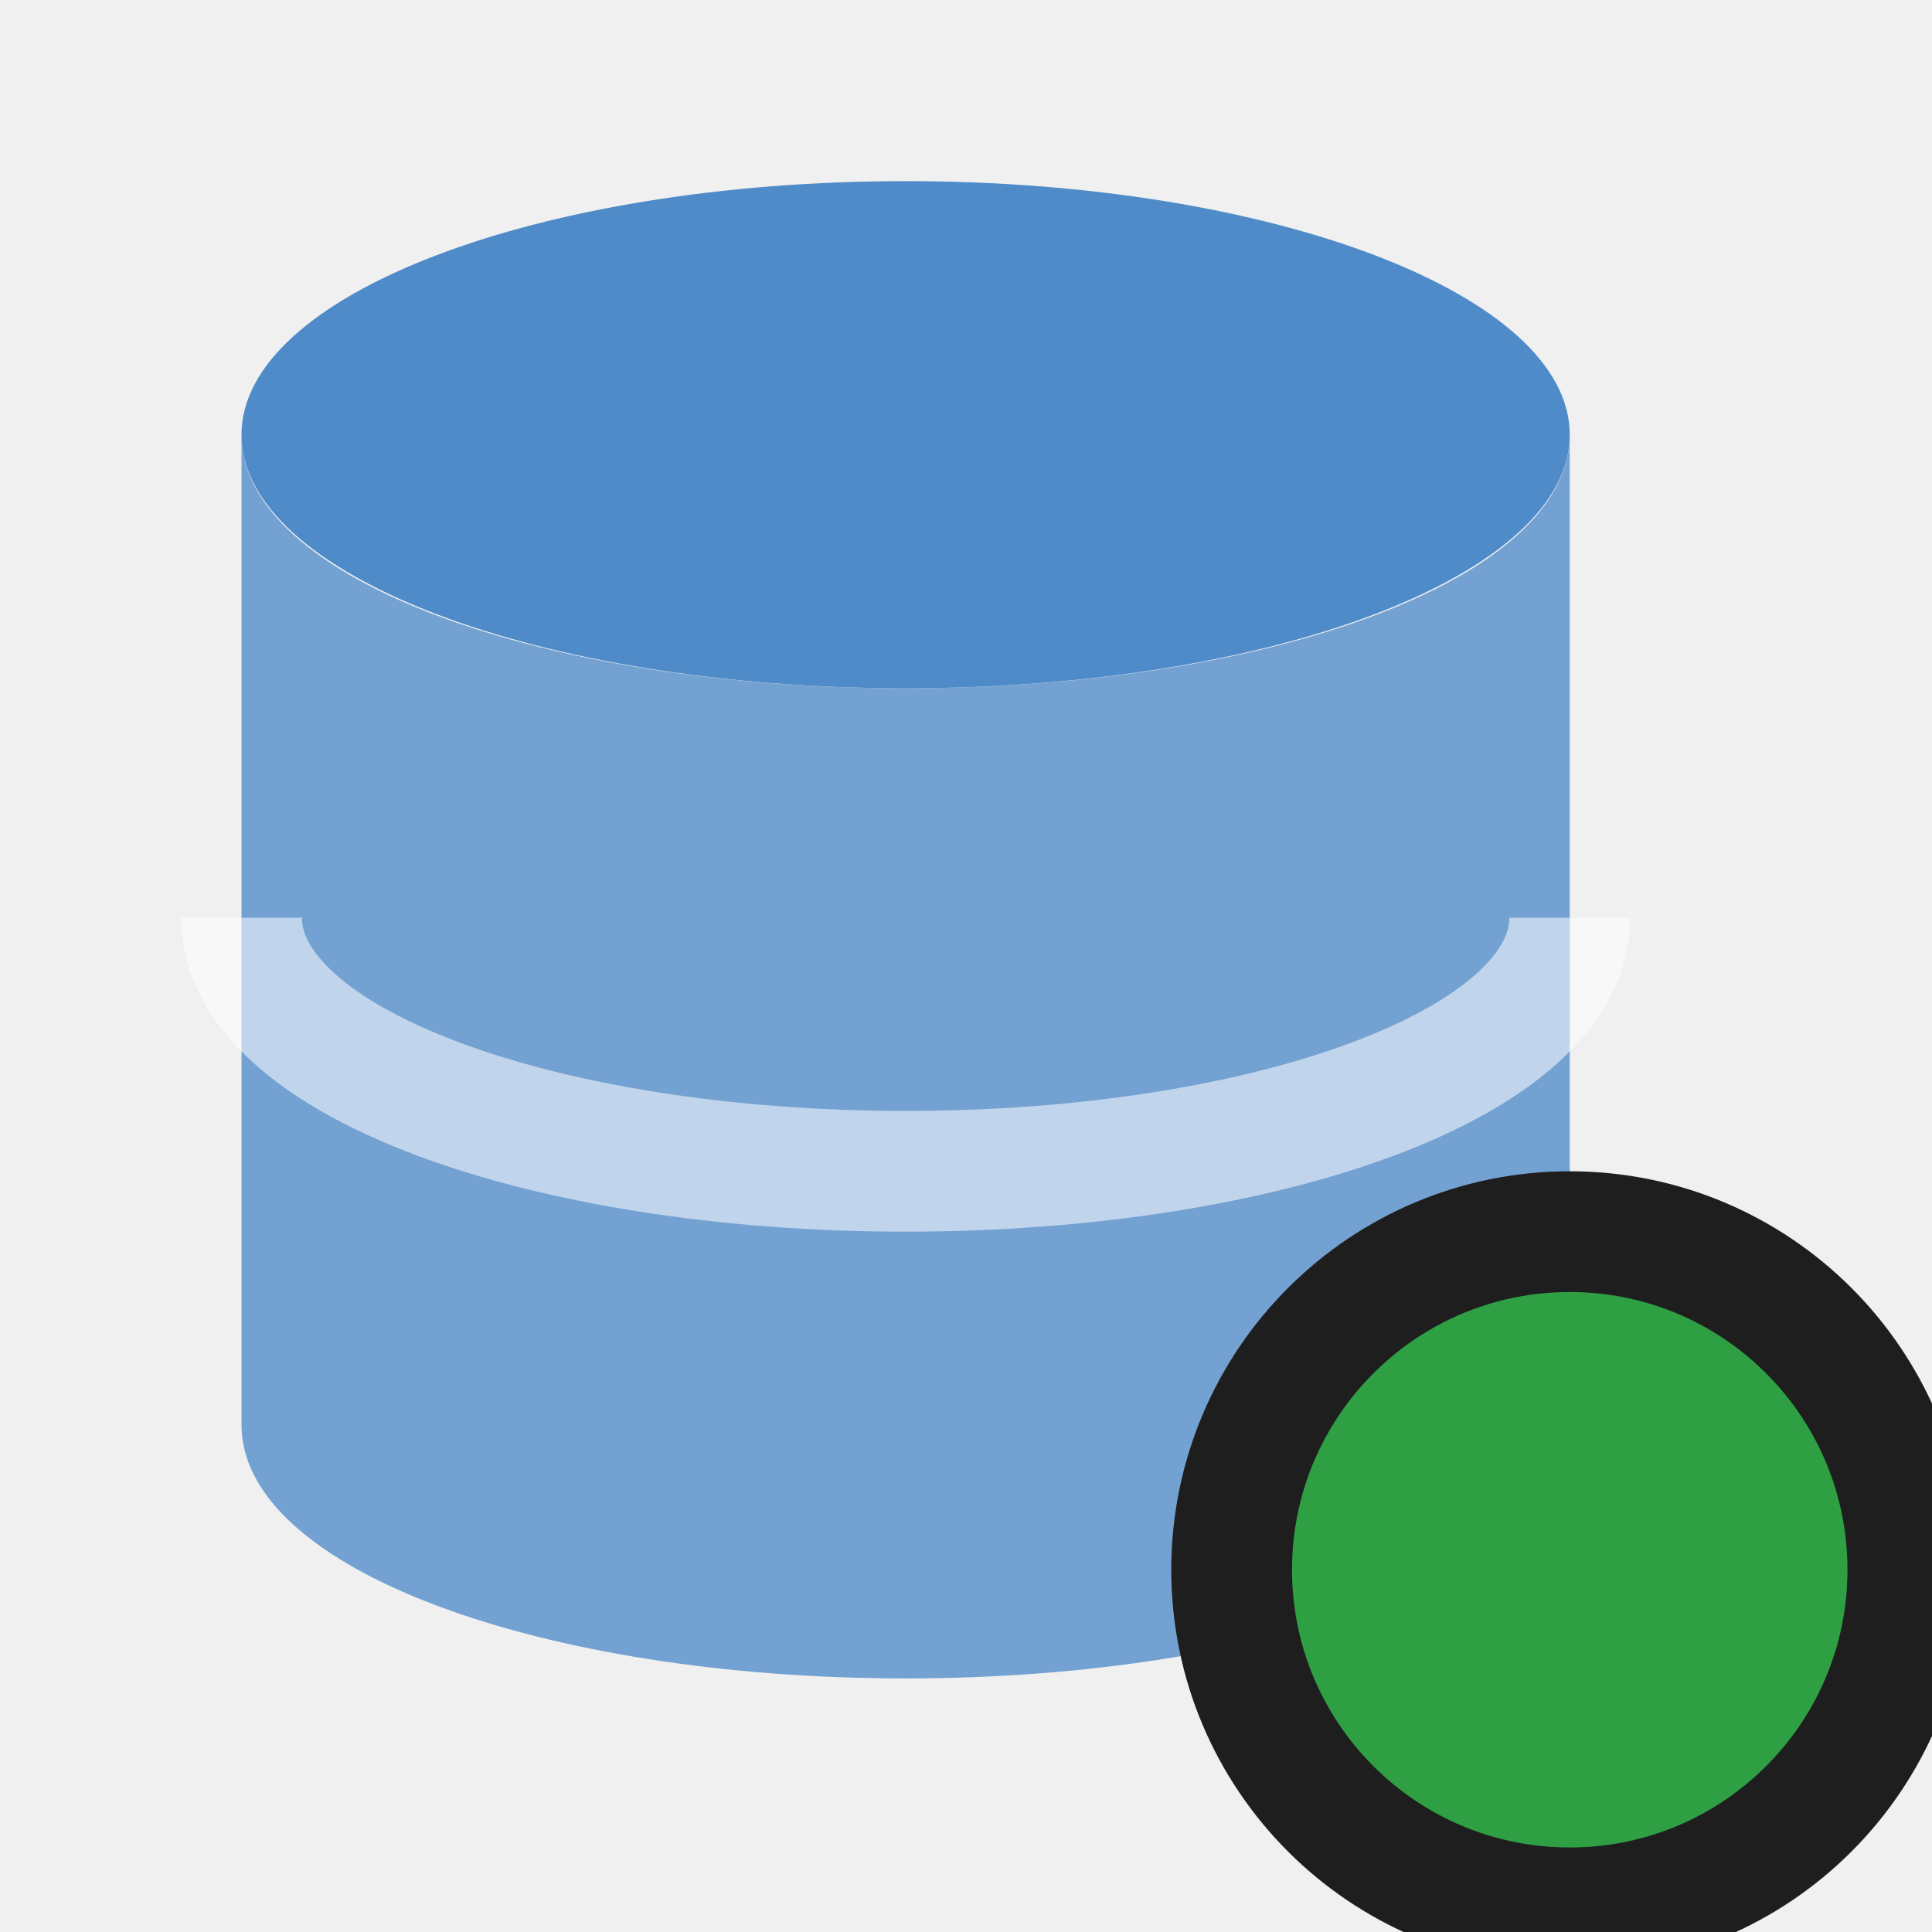
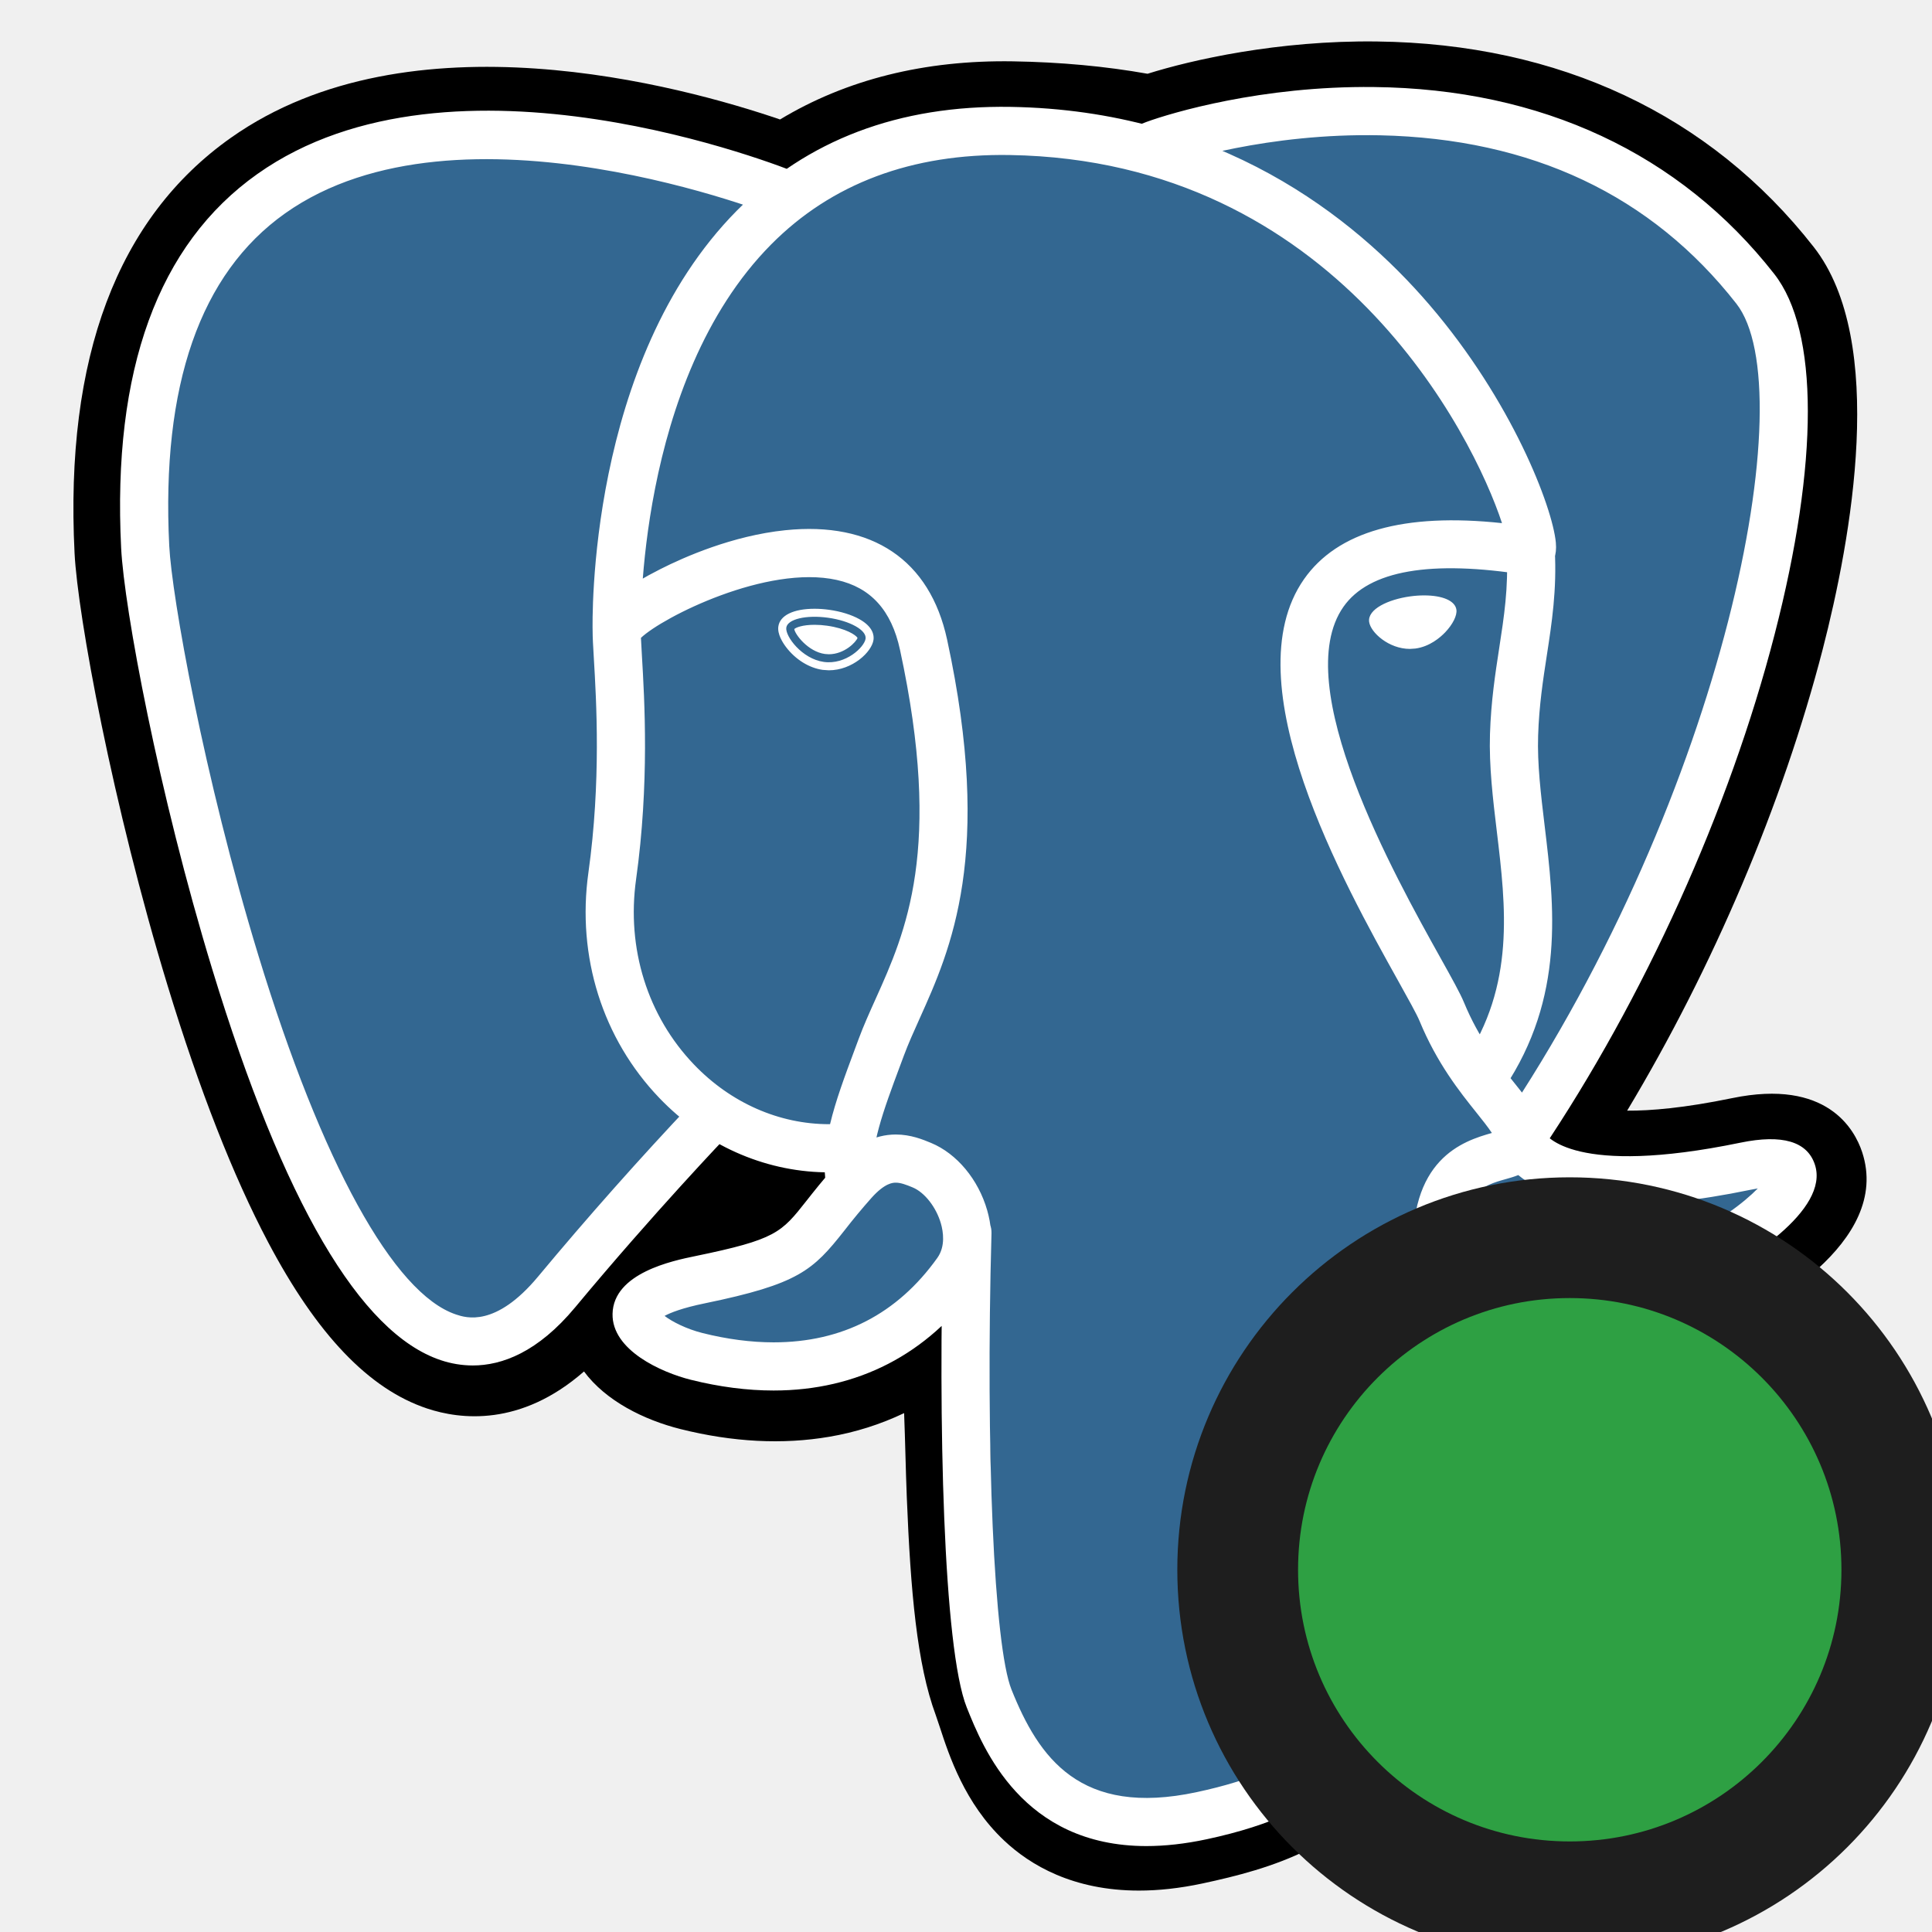
- <svg xmlns="http://www.w3.org/2000/svg" width="16" height="16" viewBox="0 0 16 16">
-   <ellipse cx="7.5" cy="3.6" rx="5.5" ry="2.1" fill="#4F8BC9" />
-   <path d="M2 3.6v8.2c0 1.2 2.5 2.1 5.5 2.1s5.5-.9 5.5-2.1V3.6c0 1.2-2.5 2.1-5.5 2.1S2 4.8 2 3.6z" fill="#4F8BC9" opacity=".78" />
-   <path d="M2 7.6c0 1.2 2.5 2.1 5.5 2.1s5.5-.9 5.5-2.1" stroke="#fff" stroke-opacity=".55" fill="none" />
-   <circle cx="13" cy="13" r="2.8" fill="#2EA043" stroke="#1e1e1e" stroke-width="1" />
+ <svg xmlns="http://www.w3.org/2000/svg" width="16" height="16" viewBox="0 0 128 128">
+   <path d="M93.809 92.112c.785-6.533.55-7.492 5.416-6.433l1.235.108c3.742.17 8.637-.602 11.513-1.938 6.191-2.873 9.861-7.668 3.758-6.409-13.924 2.873-14.881-1.842-14.881-1.842 14.703-21.815 20.849-49.508 15.543-56.287-14.47-18.489-39.517-9.746-39.936-9.52l-.134.025c-2.751-.571-5.83-.912-9.289-.968-6.301-.104-11.082 1.652-14.709 4.402 0 0-44.683-18.409-42.604 23.151.442 8.841 12.672 66.898 27.26 49.362 5.332-6.412 10.484-11.834 10.484-11.834 2.558 1.699 5.622 2.567 8.834 2.255l.249-.212c-.078.796-.044 1.575.099 2.497-3.757 4.199-2.653 4.936-10.166 6.482-7.602 1.566-3.136 4.355-.221 5.084 3.535.884 11.712 2.136 17.238-5.598l-.22.882c1.474 1.18 1.375 8.477 1.583 13.69.209 5.214.558 10.079 1.621 12.948 1.063 2.868 2.317 10.256 12.191 8.14 8.252-1.764 14.561-4.309 15.136-27.985" />
+   <path d="M75.458 125.256c-4.367 0-7.211-1.689-8.938-3.32-2.607-2.46-3.641-5.629-4.259-7.522l-.267-.79c-1.244-3.358-1.666-8.193-1.916-14.419-.038-.935-.064-1.898-.093-2.919-.021-.747-.047-1.684-.085-2.664a18.8 18.8 0 01-4.962 1.568c-3.079.526-6.389.356-9.84-.507-2.435-.609-4.965-1.871-6.407-3.82-4.203 3.681-8.212 3.182-10.396 2.453-3.853-1.285-7.301-4.896-10.542-11.037-2.309-4.375-4.542-10.075-6.638-16.943-3.65-11.96-5.969-24.557-6.175-28.693C4.292 23.698 7.777 14.44 15.296 9.129 27.157.751 45.128 5.678 51.68 7.915c4.402-2.653 9.581-3.944 15.433-3.851 3.143.051 6.136.327 8.916.823 2.9-.912 8.628-2.221 15.185-2.139 12.081.144 22.092 4.852 28.949 13.615 4.894 6.252 2.474 19.381.597 26.651-2.642 10.226-7.271 21.102-12.957 30.57 1.544.011 3.781-.174 6.961-.831 6.274-1.295 8.109 2.069 8.607 3.575 1.995 6.042-6.677 10.608-9.382 11.864-3.466 1.609-9.117 2.589-13.745 2.377l-.202-.013-1.216-.107-.12 1.014-.116.991c-.311 11.999-2.025 19.598-5.552 24.619-3.697 5.264-8.835 6.739-13.361 7.709-1.544.33-2.947.474-4.219.474zm-9.19-43.671c2.819 2.256 3.066 6.501 3.287 14.434.028.99.054 1.927.089 2.802.106 2.65.355 8.855 1.327 11.477.137.371.26.747.39 1.146 1.083 3.316 1.626 4.979 6.309 3.978 3.931-.843 5.952-1.599 7.534-3.851 2.299-3.274 3.585-9.86 3.821-19.575l4.783.116-4.75-.57.14-1.186c.455-3.91.783-6.734 3.396-8.602 2.097-1.498 4.486-1.353 6.389-1.01-2.091-1.58-2.669-3.433-2.823-4.193l-.399-1.965 1.121-1.663c6.457-9.58 11.781-21.354 14.609-32.304 2.906-11.251 2.02-17.226 1.134-18.356-11.729-14.987-32.068-8.799-34.192-8.097l-.359.194-1.8.335-.922-.191c-2.542-.528-5.366-.82-8.393-.869-4.756-.08-8.593 1.044-11.739 3.431l-2.183 1.655-2.533-1.043c-5.412-2.213-21.308-6.662-29.696-.721-4.656 3.298-6.777 9.76-6.305 19.207.156 3.119 2.275 14.926 5.771 26.377 4.831 15.825 9.221 21.082 11.054 21.693.32.108 1.15-.537 1.976-1.529a270.708 270.708 0 0110.694-12.07l2.77-2.915 3.349 2.225c1.35.897 2.839 1.406 4.368 1.502l7.987-6.812-1.157 11.808c-.026.265-.039.626.065 1.296l.348 2.238-1.51 1.688-.174.196 4.388 2.025 1.836-2.301z" />
+   <path fill="#336791" d="M115.731 77.44c-13.925 2.873-14.882-1.842-14.882-1.842 14.703-21.816 20.849-49.51 15.545-56.287C101.924.823 76.875 9.566 76.457 9.793l-.135.024c-2.751-.571-5.83-.911-9.291-.967-6.301-.103-11.08 1.652-14.707 4.402 0 0-44.684-18.408-42.606 23.151.442 8.842 12.672 66.899 27.26 49.363 5.332-6.412 10.483-11.834 10.483-11.834 2.559 1.699 5.622 2.567 8.833 2.255l.25-.212c-.078.796-.042 1.575.1 2.497-3.758 4.199-2.654 4.936-10.167 6.482-7.602 1.566-3.136 4.355-.22 5.084 3.534.884 11.712 2.136 17.237-5.598l-.221.882c1.473 1.18 2.507 7.672 2.334 13.557-.174 5.885-.29 9.926.871 13.082 1.16 3.156 2.316 10.256 12.192 8.14 8.252-1.768 12.528-6.351 13.124-13.995.422-5.435 1.377-4.631 1.438-9.49l.767-2.3c.884-7.367.14-9.743 5.225-8.638l1.235.108c3.742.17 8.639-.602 11.514-1.938 6.19-2.871 9.861-7.667 3.758-6.408z" />
+   <path fill="#fff" d="M75.957 122.307c-8.232 0-10.84-6.519-11.907-9.185-1.562-3.907-1.899-19.069-1.551-31.503a1.59 1.59 0 011.64-1.55 1.594 1.594 0 011.55 1.639c-.401 14.341.168 27.337 1.324 30.229 1.804 4.509 4.54 8.453 12.275 6.796 7.343-1.575 10.093-4.359 11.318-11.46.94-5.449 2.799-20.951 3.028-24.01a1.593 1.593 0 011.71-1.472 1.597 1.597 0 011.472 1.71c-.239 3.185-2.089 18.657-3.065 24.315-1.446 8.387-5.185 12.191-13.794 14.037-1.463.313-2.792.453-4 .454zM31.321 90.466a6.71 6.71 0 01-2.116-.35c-5.347-1.784-10.44-10.492-15.138-25.885-3.576-11.717-5.842-23.947-6.041-27.922-.589-11.784 2.445-20.121 9.02-24.778 13.007-9.216 34.888-.44 35.813-.062a1.596 1.596 0 01-1.207 2.955c-.211-.086-21.193-8.492-32.768-.285-5.622 3.986-8.203 11.392-7.672 22.011.167 3.349 2.284 15.285 5.906 27.149 4.194 13.742 8.967 22.413 13.096 23.79.648.216 2.62.873 5.439-2.517A245.272 245.272 0 0145.88 73.046a1.596 1.596 0 012.304 2.208c-.048.05-4.847 5.067-10.077 11.359-2.477 2.979-4.851 3.853-6.786 3.853zm69.429-13.445a1.596 1.596 0 01-1.322-2.487c14.863-22.055 20.08-48.704 15.612-54.414-5.624-7.186-13.565-10.939-23.604-11.156-7.433-.16-13.341 1.738-14.307 2.069l-.243.099c-.971.305-1.716-.227-1.997-.849a1.6 1.6 0 01.631-2.025c.046-.027.192-.089.429-.176l-.021.006.021-.007c1.641-.601 7.639-2.4 15.068-2.315 11.108.118 20.284 4.401 26.534 12.388 2.957 3.779 2.964 12.485.019 23.887-3.002 11.625-8.651 24.118-15.497 34.277-.306.457-.81.703-1.323.703zm.76 10.21c-2.538 0-4.813-.358-6.175-1.174-1.4-.839-1.667-1.979-1.702-2.584-.382-6.71 3.32-7.878 5.208-8.411-.263-.398-.637-.866-1.024-1.349-1.101-1.376-2.609-3.26-3.771-6.078-.182-.44-.752-1.463-1.412-2.648-3.579-6.418-11.026-19.773-6.242-26.612 2.214-3.165 6.623-4.411 13.119-3.716C97.6 28.837 88.5 10.625 66.907 10.271c-6.494-.108-11.82 1.889-15.822 5.93-8.96 9.049-8.636 25.422-8.631 25.586a1.595 1.595 0 11-3.19.084c-.02-.727-.354-17.909 9.554-27.916C53.455 9.272 59.559 6.96 66.96 7.081c13.814.227 22.706 7.25 27.732 13.101 5.479 6.377 8.165 13.411 8.386 15.759.165 1.746-1.088 2.095-1.341 2.147l-.576.013c-6.375-1.021-10.465-.312-12.156 2.104-3.639 5.201 3.406 17.834 6.414 23.229.768 1.376 1.322 2.371 1.576 2.985.988 2.396 2.277 4.006 3.312 5.3.911 1.138 1.7 2.125 1.982 3.283.131.23 1.99 2.98 13.021.703 2.765-.57 4.423-.083 4.93 1.45.997 3.015-4.597 6.532-7.694 7.97-2.775 1.29-7.204 2.106-11.036 2.106zm-4.696-4.021c.35.353 2.101.962 5.727.806 3.224-.138 6.624-.839 8.664-1.786 2.609-1.212 4.351-2.567 5.253-3.492l-.5.092c-7.053 1.456-12.042 1.262-14.828-.577a6.162 6.162 0 01-.54-.401c-.302.119-.581.197-.78.253-1.58.443-3.214.902-2.996 5.105zm-45.562 8.915c-1.752 0-3.596-.239-5.479-.71-1.951-.488-5.24-1.957-5.19-4.37.057-2.707 3.994-3.519 5.476-3.824 5.354-1.103 5.703-1.545 7.376-3.67.488-.619 1.095-1.39 1.923-2.314 1.229-1.376 2.572-2.073 3.992-2.073.989 0 1.8.335 2.336.558 1.708.708 3.133 2.42 3.719 4.467.529 1.847.276 3.625-.71 5.006-3.237 4.533-7.886 6.93-13.443 6.93zm-7.222-4.943c.481.372 1.445.869 2.518 1.137 1.631.408 3.213.615 4.705.615 4.546 0 8.196-1.882 10.847-5.594.553-.774.387-1.757.239-2.274-.31-1.083-1.08-2.068-1.873-2.397-.43-.178-.787-.314-1.115-.314-.176 0-.712 0-1.614 1.009a41.146 41.146 0 00-1.794 2.162c-2.084 2.646-3.039 3.544-9.239 4.821-1.513.31-2.289.626-2.674.835zm12.269-7.36a1.596 1.596 0 01-1.575-1.354 8.218 8.218 0 01-.08-.799c-4.064-.076-7.985-1.82-10.962-4.926-3.764-3.927-5.477-9.368-4.699-14.927.845-6.037.529-11.366.359-14.229-.047-.796-.081-1.371-.079-1.769.003-.505.013-1.844 4.489-4.113 1.592-.807 4.784-2.215 8.271-2.576 5.777-.597 9.585 1.976 10.725 7.246 3.077 14.228.244 20.521-1.825 25.117-.385.856-.749 1.664-1.04 2.447l-.257.69c-1.093 2.931-2.038 5.463-1.748 7.354a1.595 1.595 0 01-1.335 1.819l-.244.02zM42.464 42.26l.062 1.139c.176 2.974.504 8.508-.384 14.86-.641 4.585.759 9.06 3.843 12.276 2.437 2.542 5.644 3.945 8.94 3.945h.068c.369-1.555.982-3.197 1.642-4.966l.255-.686c.329-.884.714-1.74 1.122-2.646 1.991-4.424 4.47-9.931 1.615-23.132-.565-2.615-1.936-4.128-4.189-4.627-4.628-1.022-11.525 2.459-12.974 3.837zm9.63-.677c-.08.564 1.033 2.07 2.485 2.271 1.449.203 2.689-.975 2.768-1.539.079-.564-1.033-1.186-2.485-1.388-1.451-.202-2.691.092-2.768.656zm2.818 2.826l-.407-.028c-.9-.125-1.81-.692-2.433-1.518-.219-.29-.576-.852-.505-1.354.101-.736.999-1.177 2.4-1.177.313 0 .639.023.967.069.766.106 1.477.327 2.002.62.91.508.977 1.075.936 1.368-.112.813-1.405 2.02-2.96 2.02zm-2.289-2.732c.045.348.907 1.496 2.029 1.651l.261.018c1.036 0 1.81-.815 1.901-1.082-.096-.182-.762-.634-2.025-.81a5.823 5.823 0 00-.821-.059c-.812 0-1.243.183-1.345.282zm43.605-1.245c.079.564-1.033 2.07-2.484 2.272-1.45.202-2.691-.975-2.771-1.539-.076-.564 1.036-1.187 2.486-1.388 1.45-.203 2.689.092 2.769.655zm-2.819 2.56c-1.396 0-2.601-1.086-2.7-1.791-.115-.846 1.278-1.489 2.712-1.688.316-.044.629-.066.93-.066 1.238 0 2.058.363 2.14.949.053.379-.238.964-.739 1.492-.331.347-1.026.948-1.973 1.079l-.37.025zm.943-3.013c-.276 0-.564.021-.856.061-1.441.201-2.301.779-2.259 1.089.048.341.968 1.332 2.173 1.332l.297-.021c.787-.109 1.378-.623 1.66-.919.443-.465.619-.903.598-1.052-.028-.198-.56-.49-1.613-.49zm3.965 32.843a1.594 1.594 0 01-1.324-2.483c3.398-5.075 2.776-10.25 2.175-15.255-.257-2.132-.521-4.337-.453-6.453.07-2.177.347-3.973.614-5.71.317-2.058.617-4.002.493-6.31a1.595 1.595 0 113.186-.172c.142 2.638-.197 4.838-.525 6.967-.253 1.643-.515 3.342-.578 5.327-.061 1.874.178 3.864.431 5.97.64 5.322 1.365 11.354-2.691 17.411a1.596 1.596 0 01-1.328.708z" />
+   <circle cx="104" cy="104" r="22" fill="#2EA043" stroke="#1e1e1e" stroke-width="8" />
</svg>
